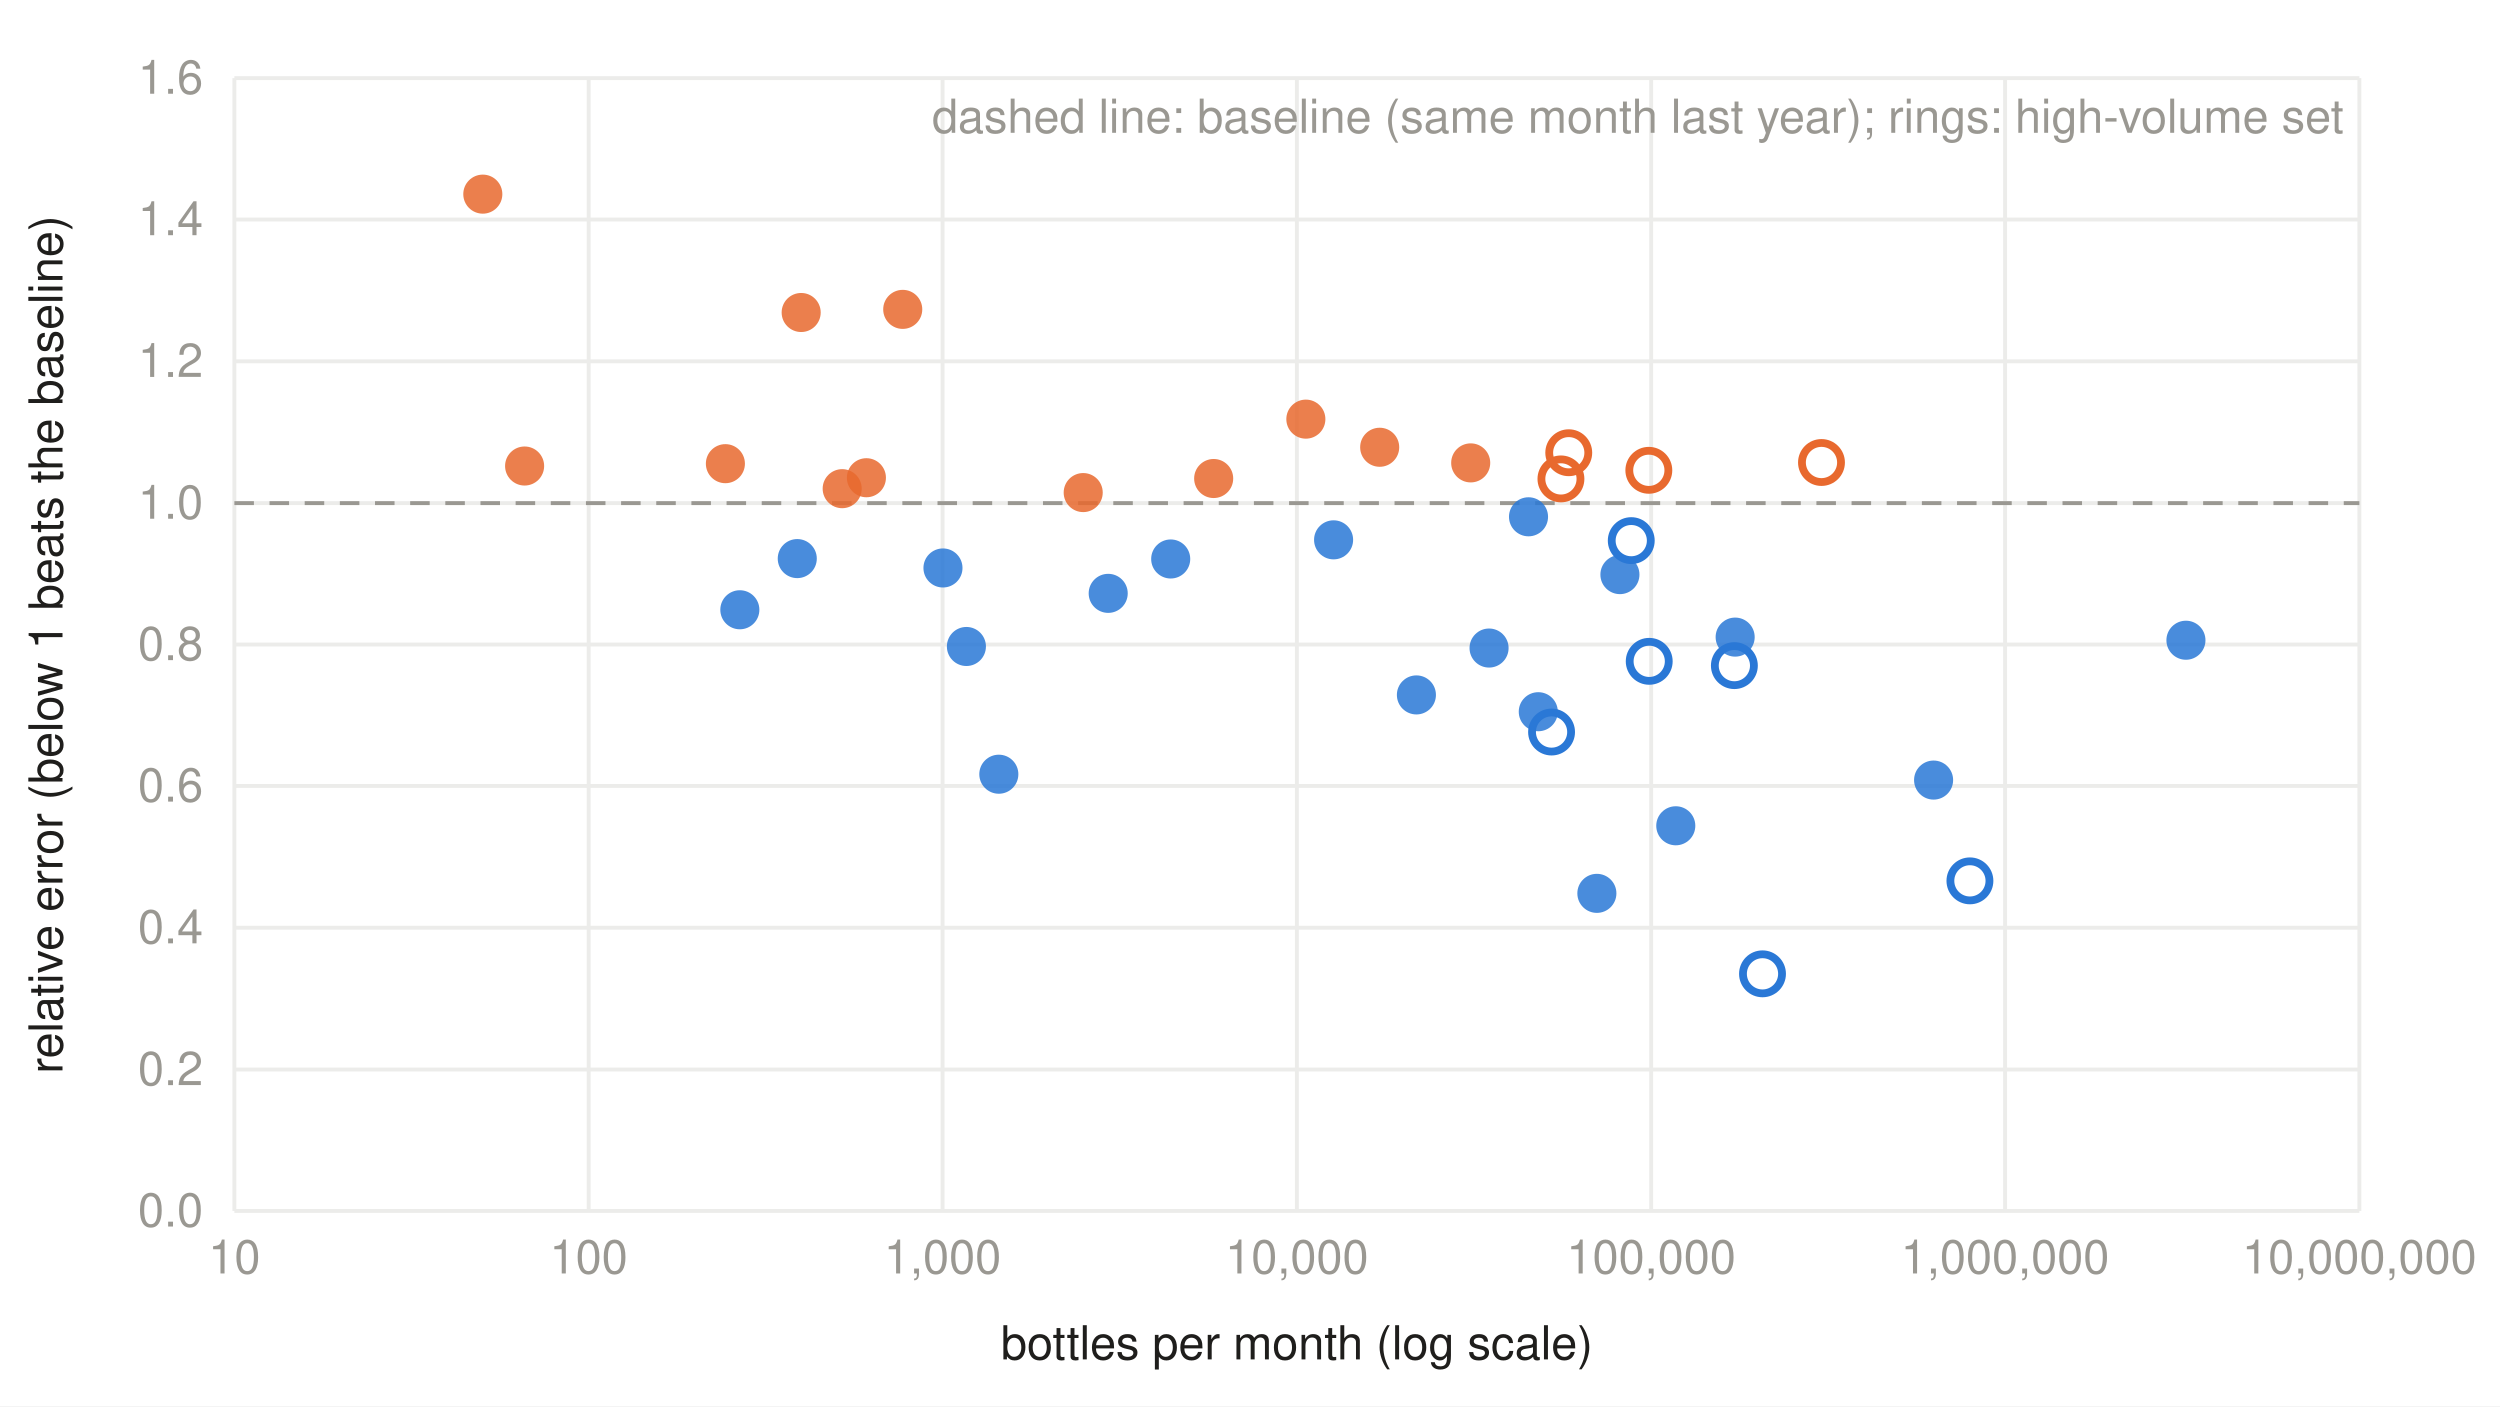
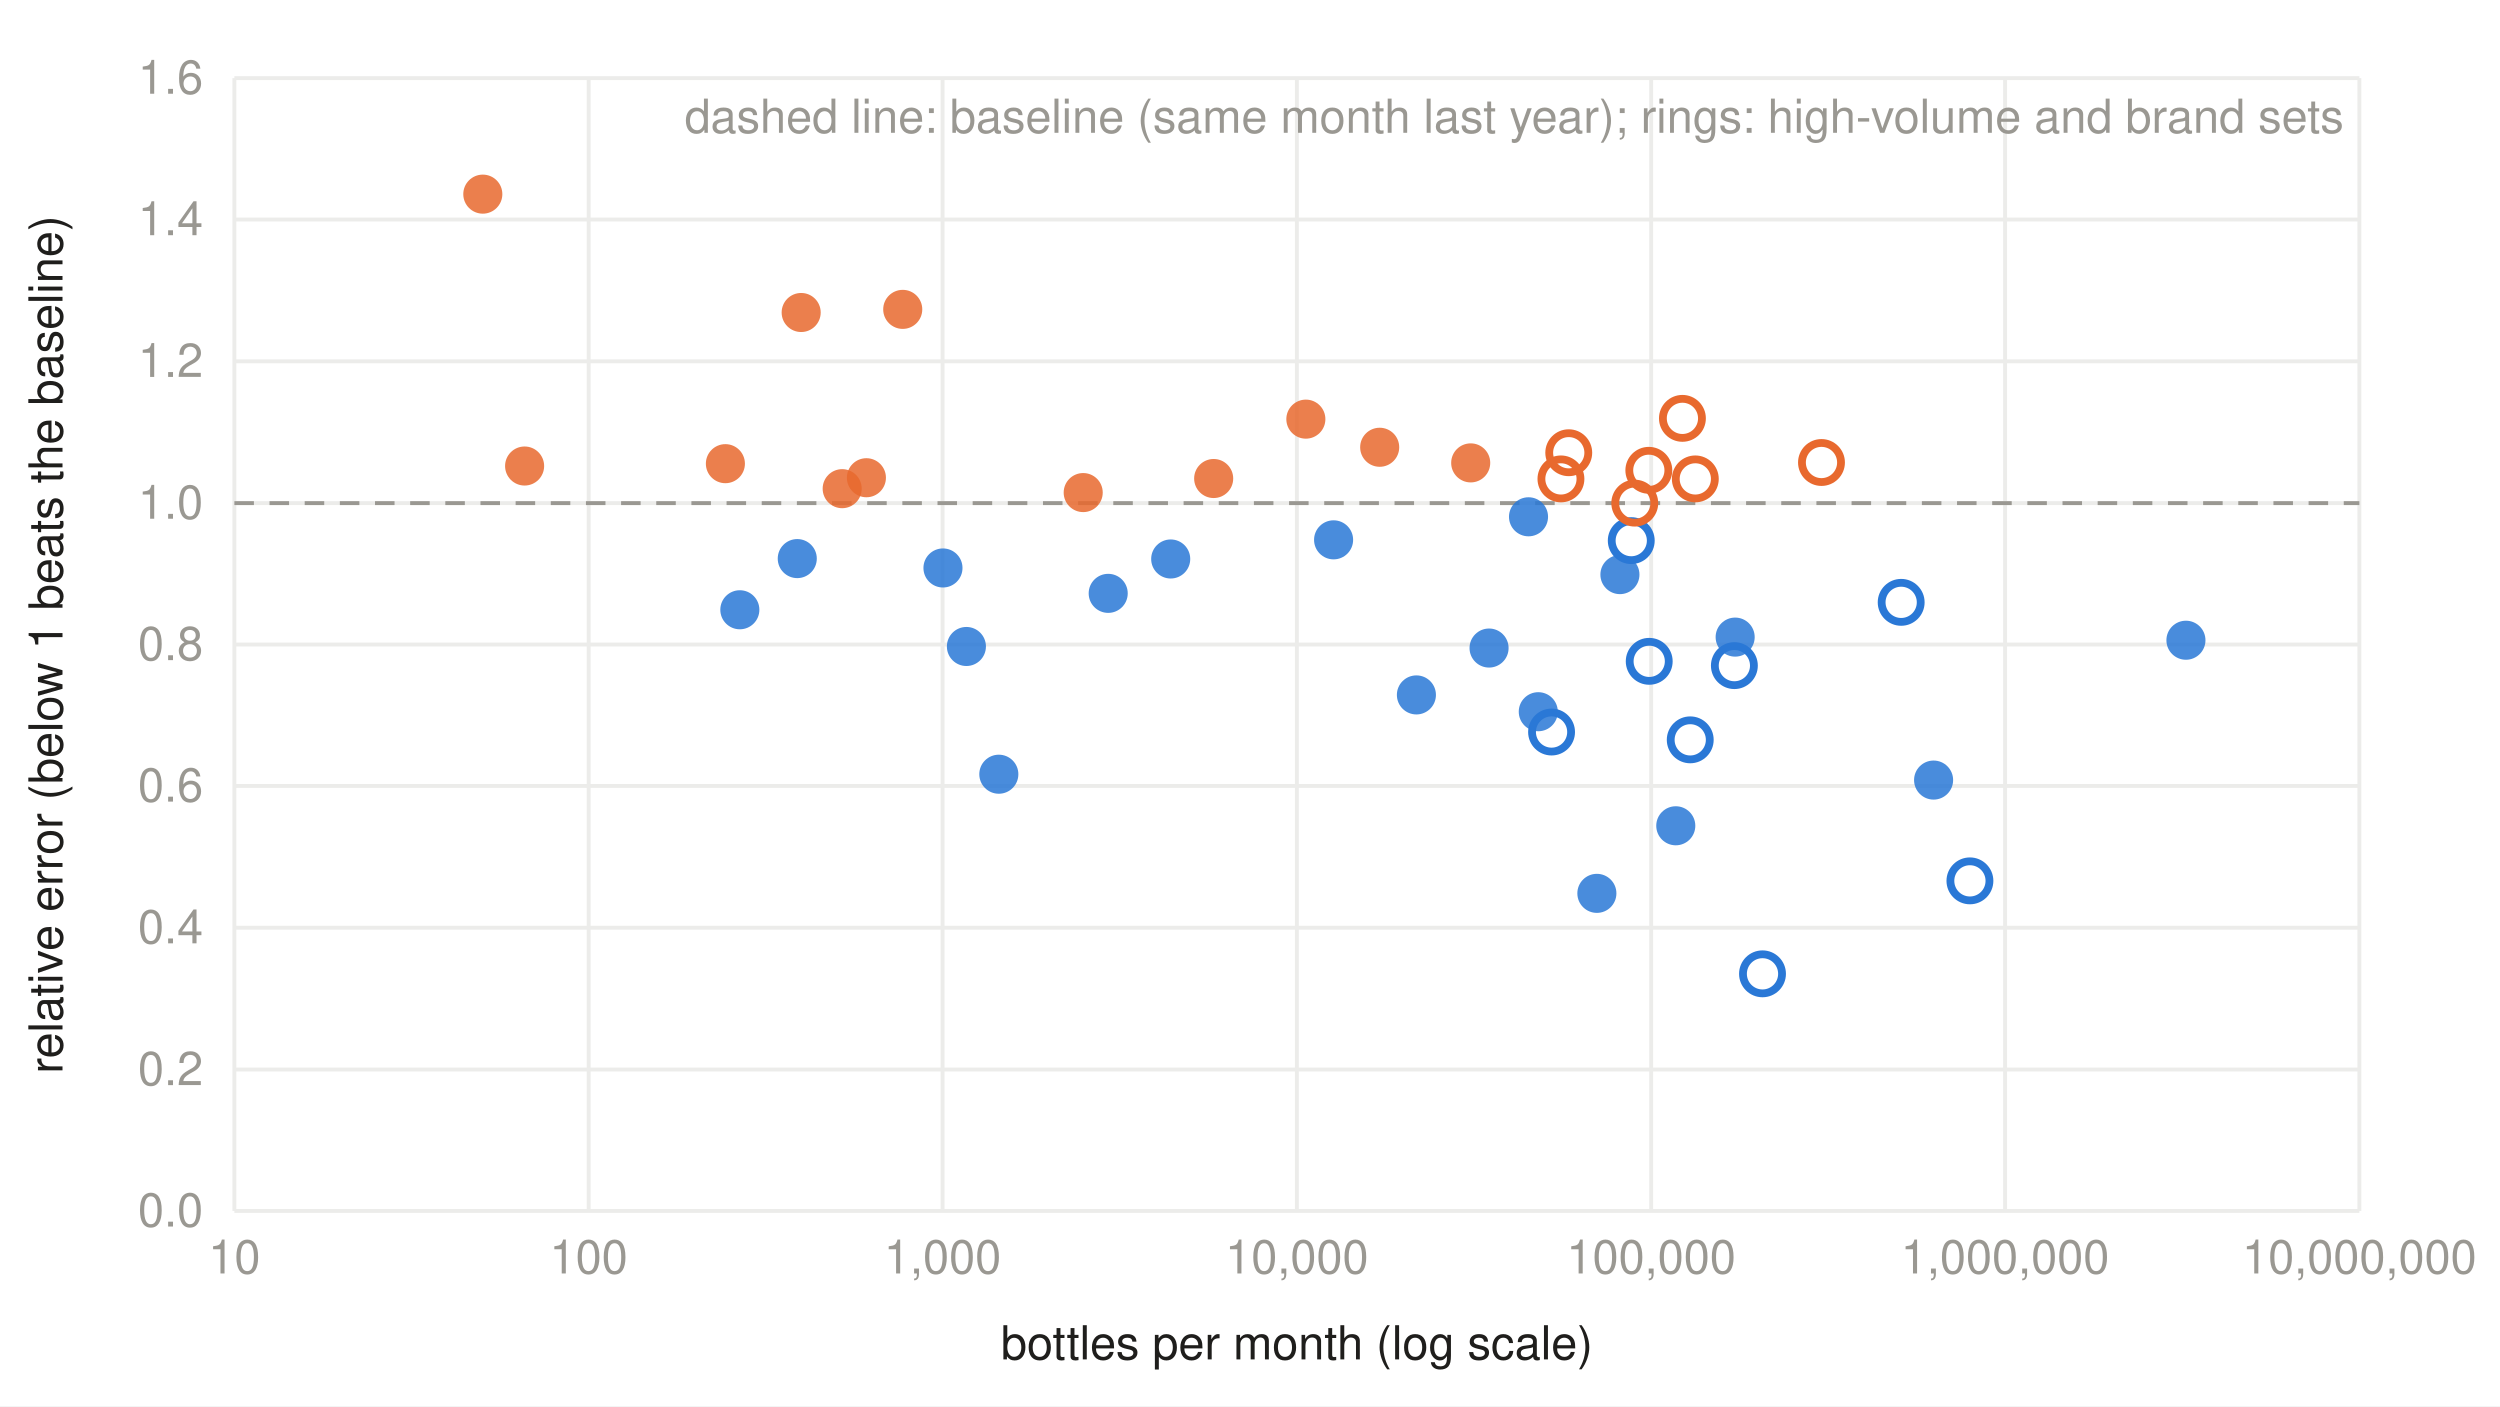
<svg xmlns="http://www.w3.org/2000/svg" viewBox="0 0 640 360" width="640" height="360" font-family="system-ui, -apple-system, Segoe UI, Helvetica, Arial, sans-serif" font-size="12">
  <rect width="640" height="360" fill="#ffffff" />
  <line x1="60.0" y1="20" x2="60.0" y2="310" stroke="#ececea" />
  <text x="60.0" y="326" text-anchor="middle" fill="#9a9892">10</text>
  <line x1="150.7" y1="20" x2="150.7" y2="310" stroke="#ececea" />
  <text x="150.7" y="326" text-anchor="middle" fill="#9a9892">100</text>
  <line x1="241.3" y1="20" x2="241.3" y2="310" stroke="#ececea" />
  <text x="241.3" y="326" text-anchor="middle" fill="#9a9892">1,000</text>
  <line x1="332.0" y1="20" x2="332.0" y2="310" stroke="#ececea" />
  <text x="332.0" y="326" text-anchor="middle" fill="#9a9892">10,000</text>
  <line x1="422.7" y1="20" x2="422.7" y2="310" stroke="#ececea" />
  <text x="422.7" y="326" text-anchor="middle" fill="#9a9892">100,000</text>
  <line x1="513.3" y1="20" x2="513.3" y2="310" stroke="#ececea" />
  <text x="513.3" y="326" text-anchor="middle" fill="#9a9892">1,000,000</text>
  <line x1="604.0" y1="20" x2="604.0" y2="310" stroke="#ececea" />
  <text x="604.0" y="326" text-anchor="middle" fill="#9a9892">10,000,000</text>
  <line x1="60" y1="310.0" x2="604" y2="310.0" stroke="#ececea" />
  <text x="52" y="314.0" text-anchor="end" fill="#9a9892">0.0</text>
  <line x1="60" y1="273.8" x2="604" y2="273.8" stroke="#ececea" />
  <text x="52" y="277.8" text-anchor="end" fill="#9a9892">0.2</text>
  <line x1="60" y1="237.5" x2="604" y2="237.5" stroke="#ececea" />
  <text x="52" y="241.5" text-anchor="end" fill="#9a9892">0.4</text>
  <line x1="60" y1="201.2" x2="604" y2="201.2" stroke="#ececea" />
  <text x="52" y="205.2" text-anchor="end" fill="#9a9892">0.6</text>
  <line x1="60" y1="165.0" x2="604" y2="165.0" stroke="#ececea" />
  <text x="52" y="169.0" text-anchor="end" fill="#9a9892">0.8</text>
  <line x1="60" y1="128.8" x2="604" y2="128.8" stroke="#ececea" />
  <text x="52" y="132.8" text-anchor="end" fill="#9a9892">1.0</text>
  <line x1="60" y1="92.5" x2="604" y2="92.5" stroke="#ececea" />
  <text x="52" y="96.5" text-anchor="end" fill="#9a9892">1.2</text>
  <line x1="60" y1="56.2" x2="604" y2="56.2" stroke="#ececea" />
  <text x="52" y="60.2" text-anchor="end" fill="#9a9892">1.4</text>
  <line x1="60" y1="20.0" x2="604" y2="20.0" stroke="#ececea" />
  <text x="52" y="24.0" text-anchor="end" fill="#9a9892">1.6</text>
  <line x1="60" y1="128.8" x2="604" y2="128.8" stroke="#9a9892" stroke-dasharray="5 4" />
-   <text x="600" y="34" text-anchor="end" fill="#9a9892">dashed line: baseline (same month last year); rings: high-volume set</text>
+   <text x="600" y="34" text-anchor="end" fill="#9a9892">dashed line: baseline (same month last year); rings: high-volume and brand sets</text>
  <circle cx="559.6" cy="163.9" r="5" fill="#2a78d6" fill-opacity="0.85" />
  <circle cx="255.7" cy="198.2" r="5" fill="#2a78d6" fill-opacity="0.85" />
  <circle cx="215.6" cy="125.1" r="5" fill="#e8692e" fill-opacity="0.85" />
  <circle cx="341.4" cy="138.2" r="5" fill="#2a78d6" fill-opacity="0.85" />
  <circle cx="362.6" cy="177.9" r="5" fill="#2a78d6" fill-opacity="0.85" />
  <circle cx="247.4" cy="165.5" r="5" fill="#2a78d6" fill-opacity="0.85" />
  <circle cx="391.3" cy="132.3" r="5" fill="#2a78d6" fill-opacity="0.85" />
  <circle cx="408.8" cy="228.7" r="5" fill="#2a78d6" fill-opacity="0.85" />
  <circle cx="204.1" cy="143.0" r="5" fill="#2a78d6" fill-opacity="0.85" />
  <circle cx="221.8" cy="122.3" r="5" fill="#e8692e" fill-opacity="0.85" />
  <circle cx="495.0" cy="199.7" r="5" fill="#2a78d6" fill-opacity="0.85" />
  <circle cx="134.3" cy="119.3" r="5" fill="#e8692e" fill-opacity="0.85" />
  <circle cx="123.6" cy="49.7" r="5" fill="#e8692e" fill-opacity="0.85" />
  <circle cx="376.5" cy="118.5" r="5" fill="#e8692e" fill-opacity="0.85" />
  <circle cx="205.1" cy="80.0" r="5" fill="#e8692e" fill-opacity="0.85" />
  <circle cx="381.2" cy="165.9" r="5" fill="#2a78d6" fill-opacity="0.85" />
  <circle cx="414.7" cy="147.1" r="5" fill="#2a78d6" fill-opacity="0.85" />
  <circle cx="299.7" cy="143.1" r="5" fill="#2a78d6" fill-opacity="0.85" />
  <circle cx="393.8" cy="182.2" r="5" fill="#2a78d6" fill-opacity="0.85" />
  <circle cx="310.7" cy="122.5" r="5" fill="#e8692e" fill-opacity="0.85" />
  <circle cx="283.7" cy="151.9" r="5" fill="#2a78d6" fill-opacity="0.85" />
  <circle cx="429.0" cy="211.4" r="5" fill="#2a78d6" fill-opacity="0.85" />
  <circle cx="231.1" cy="79.2" r="5" fill="#e8692e" fill-opacity="0.85" />
  <circle cx="189.4" cy="156.1" r="5" fill="#2a78d6" fill-opacity="0.85" />
  <circle cx="334.3" cy="107.3" r="5" fill="#e8692e" fill-opacity="0.85" />
  <circle cx="185.7" cy="118.7" r="5" fill="#e8692e" fill-opacity="0.85" />
  <circle cx="277.3" cy="126.1" r="5" fill="#e8692e" fill-opacity="0.85" />
  <circle cx="353.2" cy="114.5" r="5" fill="#e8692e" fill-opacity="0.85" />
  <circle cx="241.4" cy="145.4" r="5" fill="#2a78d6" fill-opacity="0.85" />
  <circle cx="444.2" cy="163.1" r="5" fill="#2a78d6" fill-opacity="0.85" />
  <circle cx="444.0" cy="170.4" r="5" fill="none" stroke="#2a78d6" stroke-width="2" />
  <circle cx="422.2" cy="169.3" r="5" fill="none" stroke="#2a78d6" stroke-width="2" />
  <circle cx="397.2" cy="187.4" r="5" fill="none" stroke="#2a78d6" stroke-width="2" />
  <circle cx="466.3" cy="118.4" r="5" fill="none" stroke="#e8692e" stroke-width="2" />
  <circle cx="451.2" cy="249.3" r="5" fill="none" stroke="#2a78d6" stroke-width="2" />
  <circle cx="401.6" cy="115.9" r="5" fill="none" stroke="#e8692e" stroke-width="2" />
  <circle cx="422.1" cy="120.4" r="5" fill="none" stroke="#e8692e" stroke-width="2" />
  <circle cx="417.6" cy="138.4" r="5" fill="none" stroke="#2a78d6" stroke-width="2" />
  <circle cx="399.6" cy="122.6" r="5" fill="none" stroke="#e8692e" stroke-width="2" />
  <circle cx="504.3" cy="225.5" r="5" fill="none" stroke="#2a78d6" stroke-width="2" />
+   <circle cx="432.7" cy="189.4" r="5" fill="none" stroke="#2a78d6" stroke-width="2" />
+   <circle cx="486.7" cy="154.2" r="5" fill="none" stroke="#2a78d6" stroke-width="2" />
+   <circle cx="430.7" cy="107.1" r="5" fill="none" stroke="#e8692e" stroke-width="2" />
+   <circle cx="418.5" cy="128.8" r="5" fill="none" stroke="#e8692e" stroke-width="2" />
+   <circle cx="434.0" cy="122.6" r="5" fill="none" stroke="#e8692e" stroke-width="2" />
  <text x="332.0" y="348" text-anchor="middle" fill="#1f1e1c">bottles per month (log scale)</text>
  <text x="16" y="165.0" text-anchor="middle" fill="#1f1e1c" transform="rotate(-90 16 165.0)">relative error (below 1 beats the baseline)</text>
</svg>
